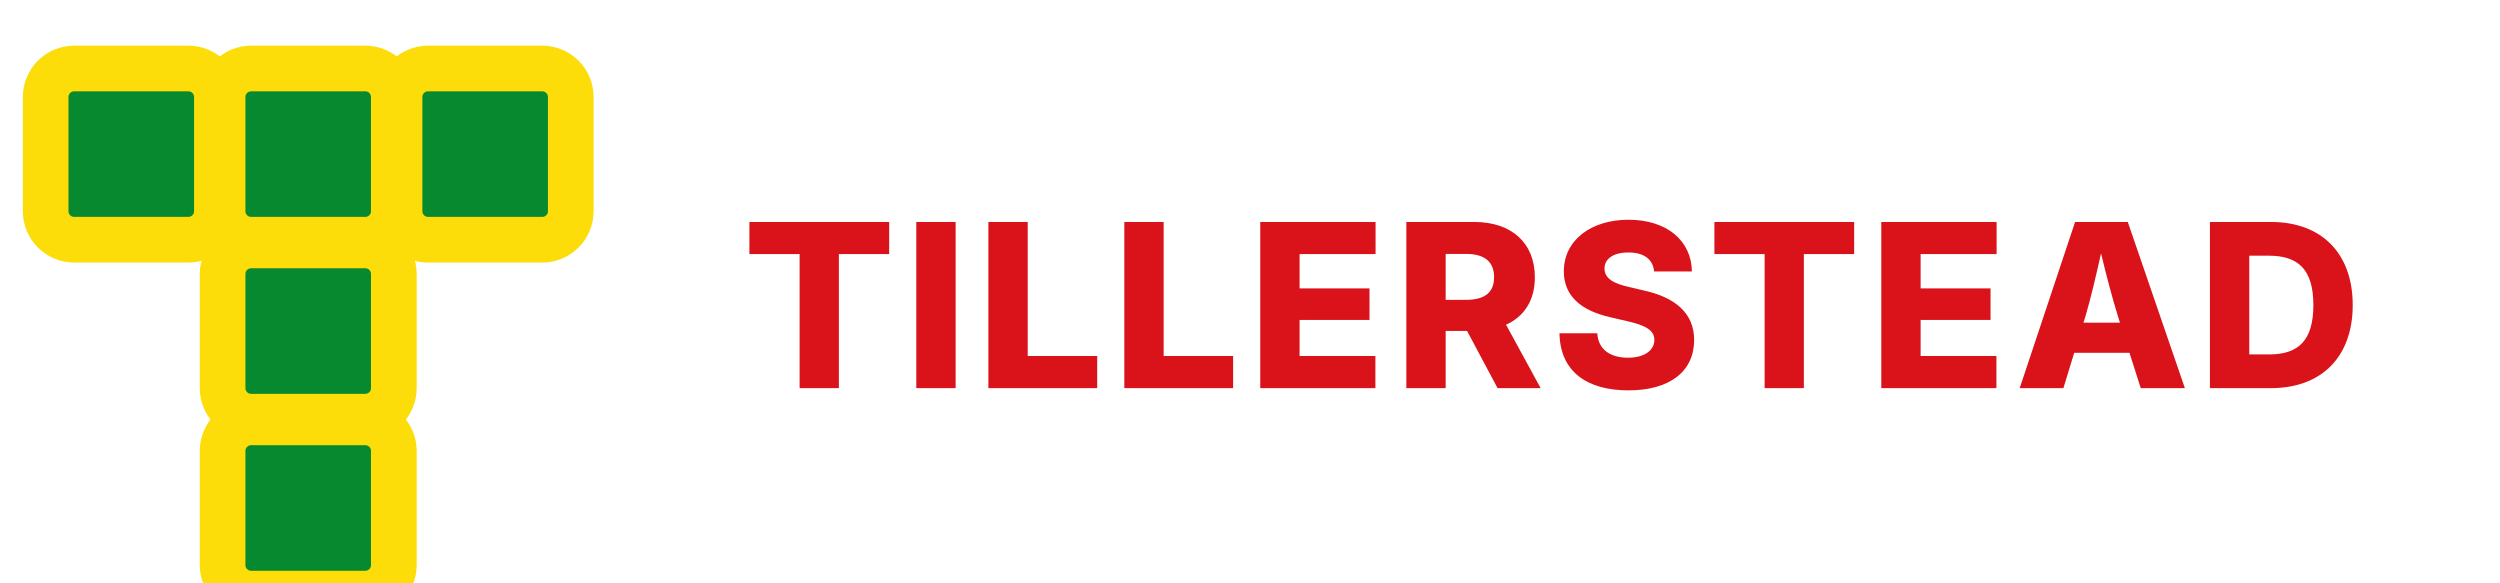
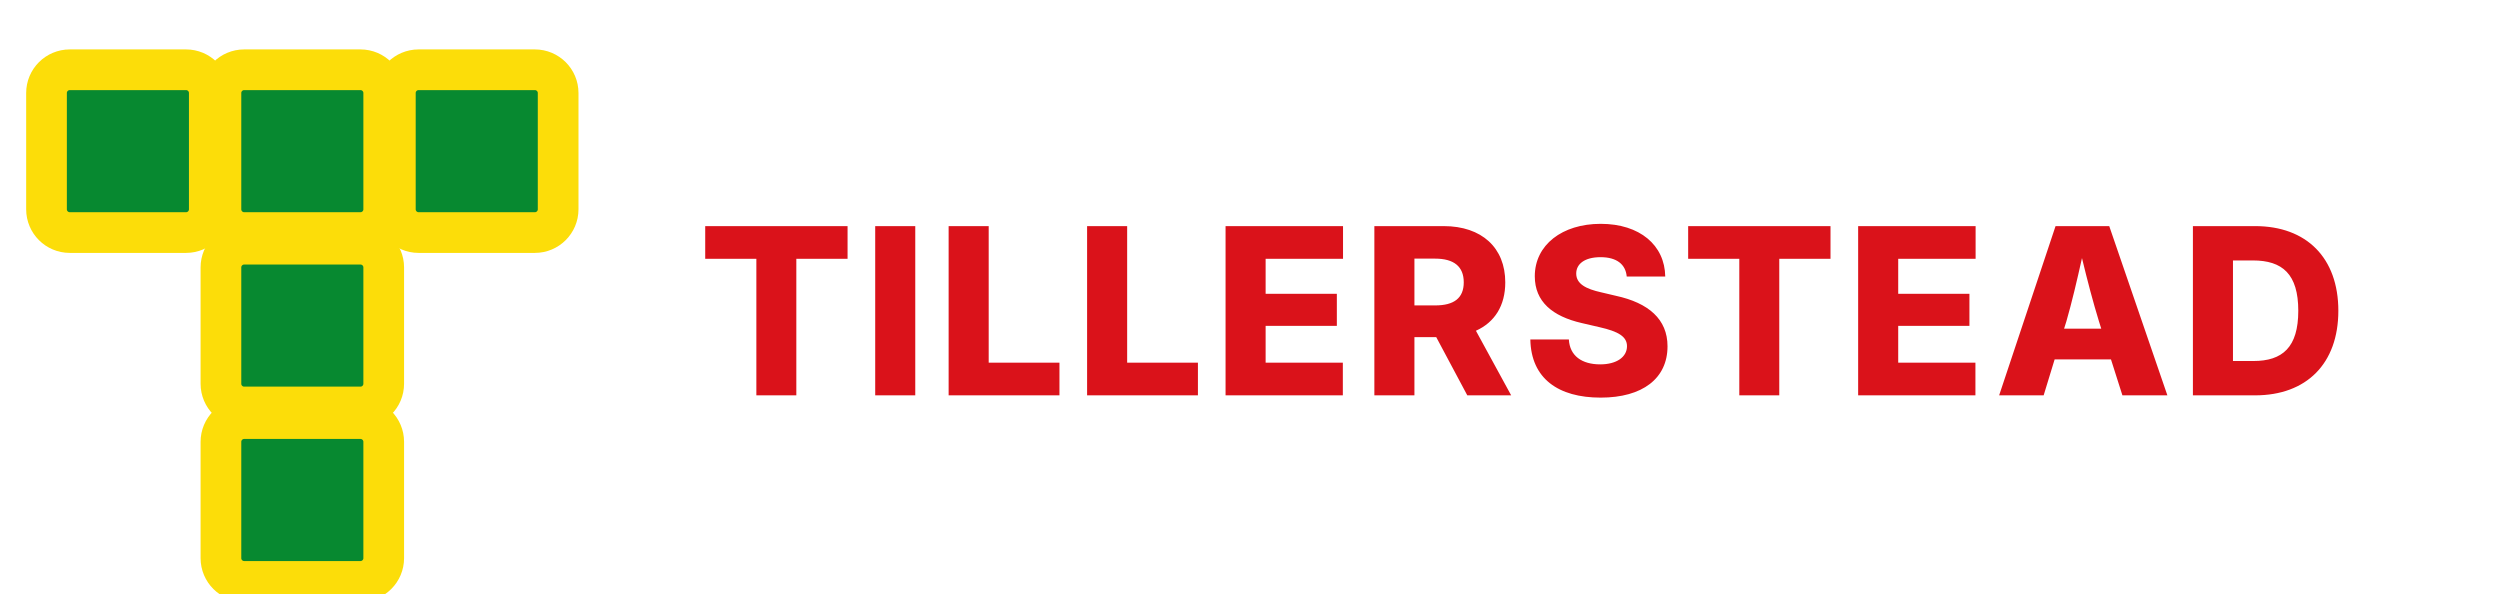
- <svg xmlns="http://www.w3.org/2000/svg" viewBox="0 0 438 102" preserveAspectRatio="xMidYMid meet" role="img" aria-label="Tillerstead header logo">
+ <svg xmlns="http://www.w3.org/2000/svg" viewBox="0 0 430 102" preserveAspectRatio="xMidYMid meet" role="img" aria-label="Tillerstead header logo">
  <style>
-     .logo-tile{fill:#078930;stroke:#FCDD09;stroke-width:8;stroke-linejoin:round;stroke-linecap:round}
+     .logo-tile{fill:#078930;stroke:#FCDD09;stroke-width:7;stroke-linejoin:round;stroke-linecap:round}
    .logo-word{fill:#DA121A;font:800 40px 'Inter','Manrope',system-ui,-apple-system,BlinkMacSystemFont,'Segoe UI',sans-serif;letter-spacing:1.2px}
  </style>
  <g class="logo-mark" transform="translate(8 12)">
-     <rect class="logo-tile" x="0" y="0" width="30" height="30" rx="5" />
-     <rect class="logo-tile" x="31" y="0" width="30" height="30" rx="5" />
-     <rect class="logo-tile" x="62" y="0" width="30" height="30" rx="5" />
-     <rect class="logo-tile" x="31" y="31" width="30" height="30" rx="5" />
-     <rect class="logo-tile" x="31" y="62" width="30" height="30" rx="5" />
+     <rect class="logo-tile" x="0" y="0" width="28" height="28" rx="4" />
+     <rect class="logo-tile" x="30" y="0" width="28" height="28" rx="4" />
+     <rect class="logo-tile" x="60" y="0" width="28" height="28" rx="4" />
+     <rect class="logo-tile" x="30" y="30" width="28" height="28" rx="4" />
+     <rect class="logo-tile" x="30" y="60" width="28" height="28" rx="4" />
  </g>
-   <text class="logo-word" x="130" y="68">TILLERSTEAD</text>
+   <text class="logo-word" x="120" y="68">TILLERSTEAD</text>
</svg>
